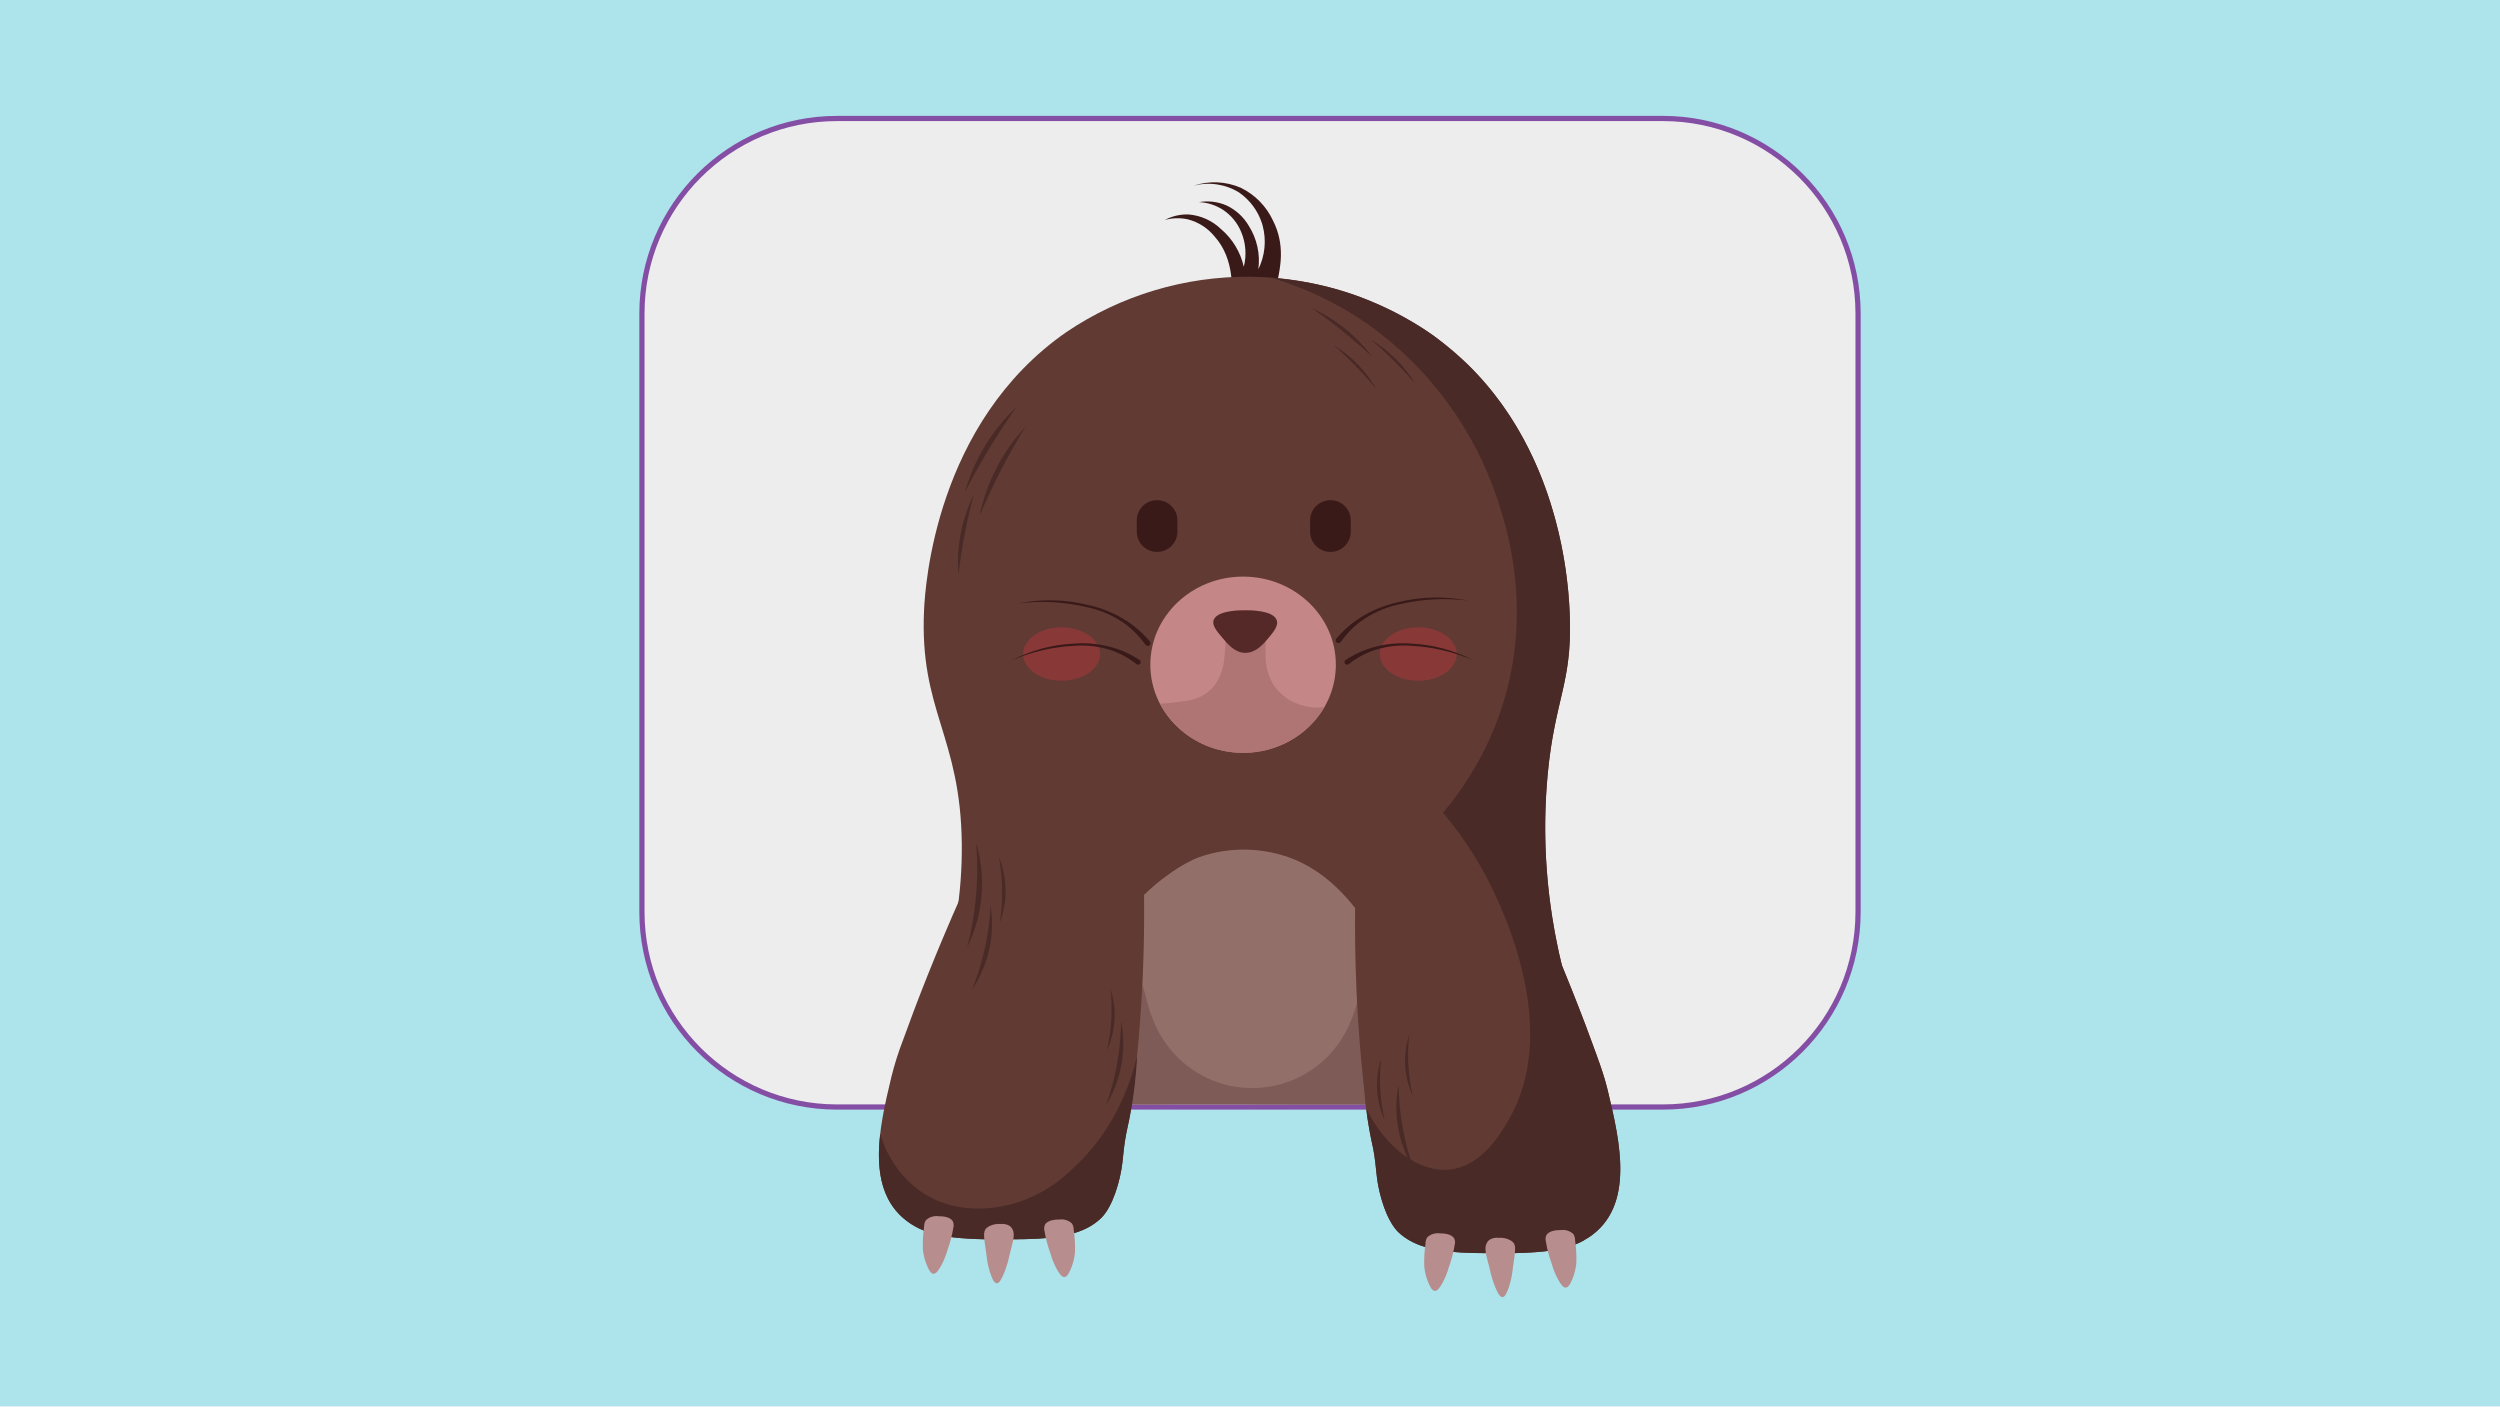
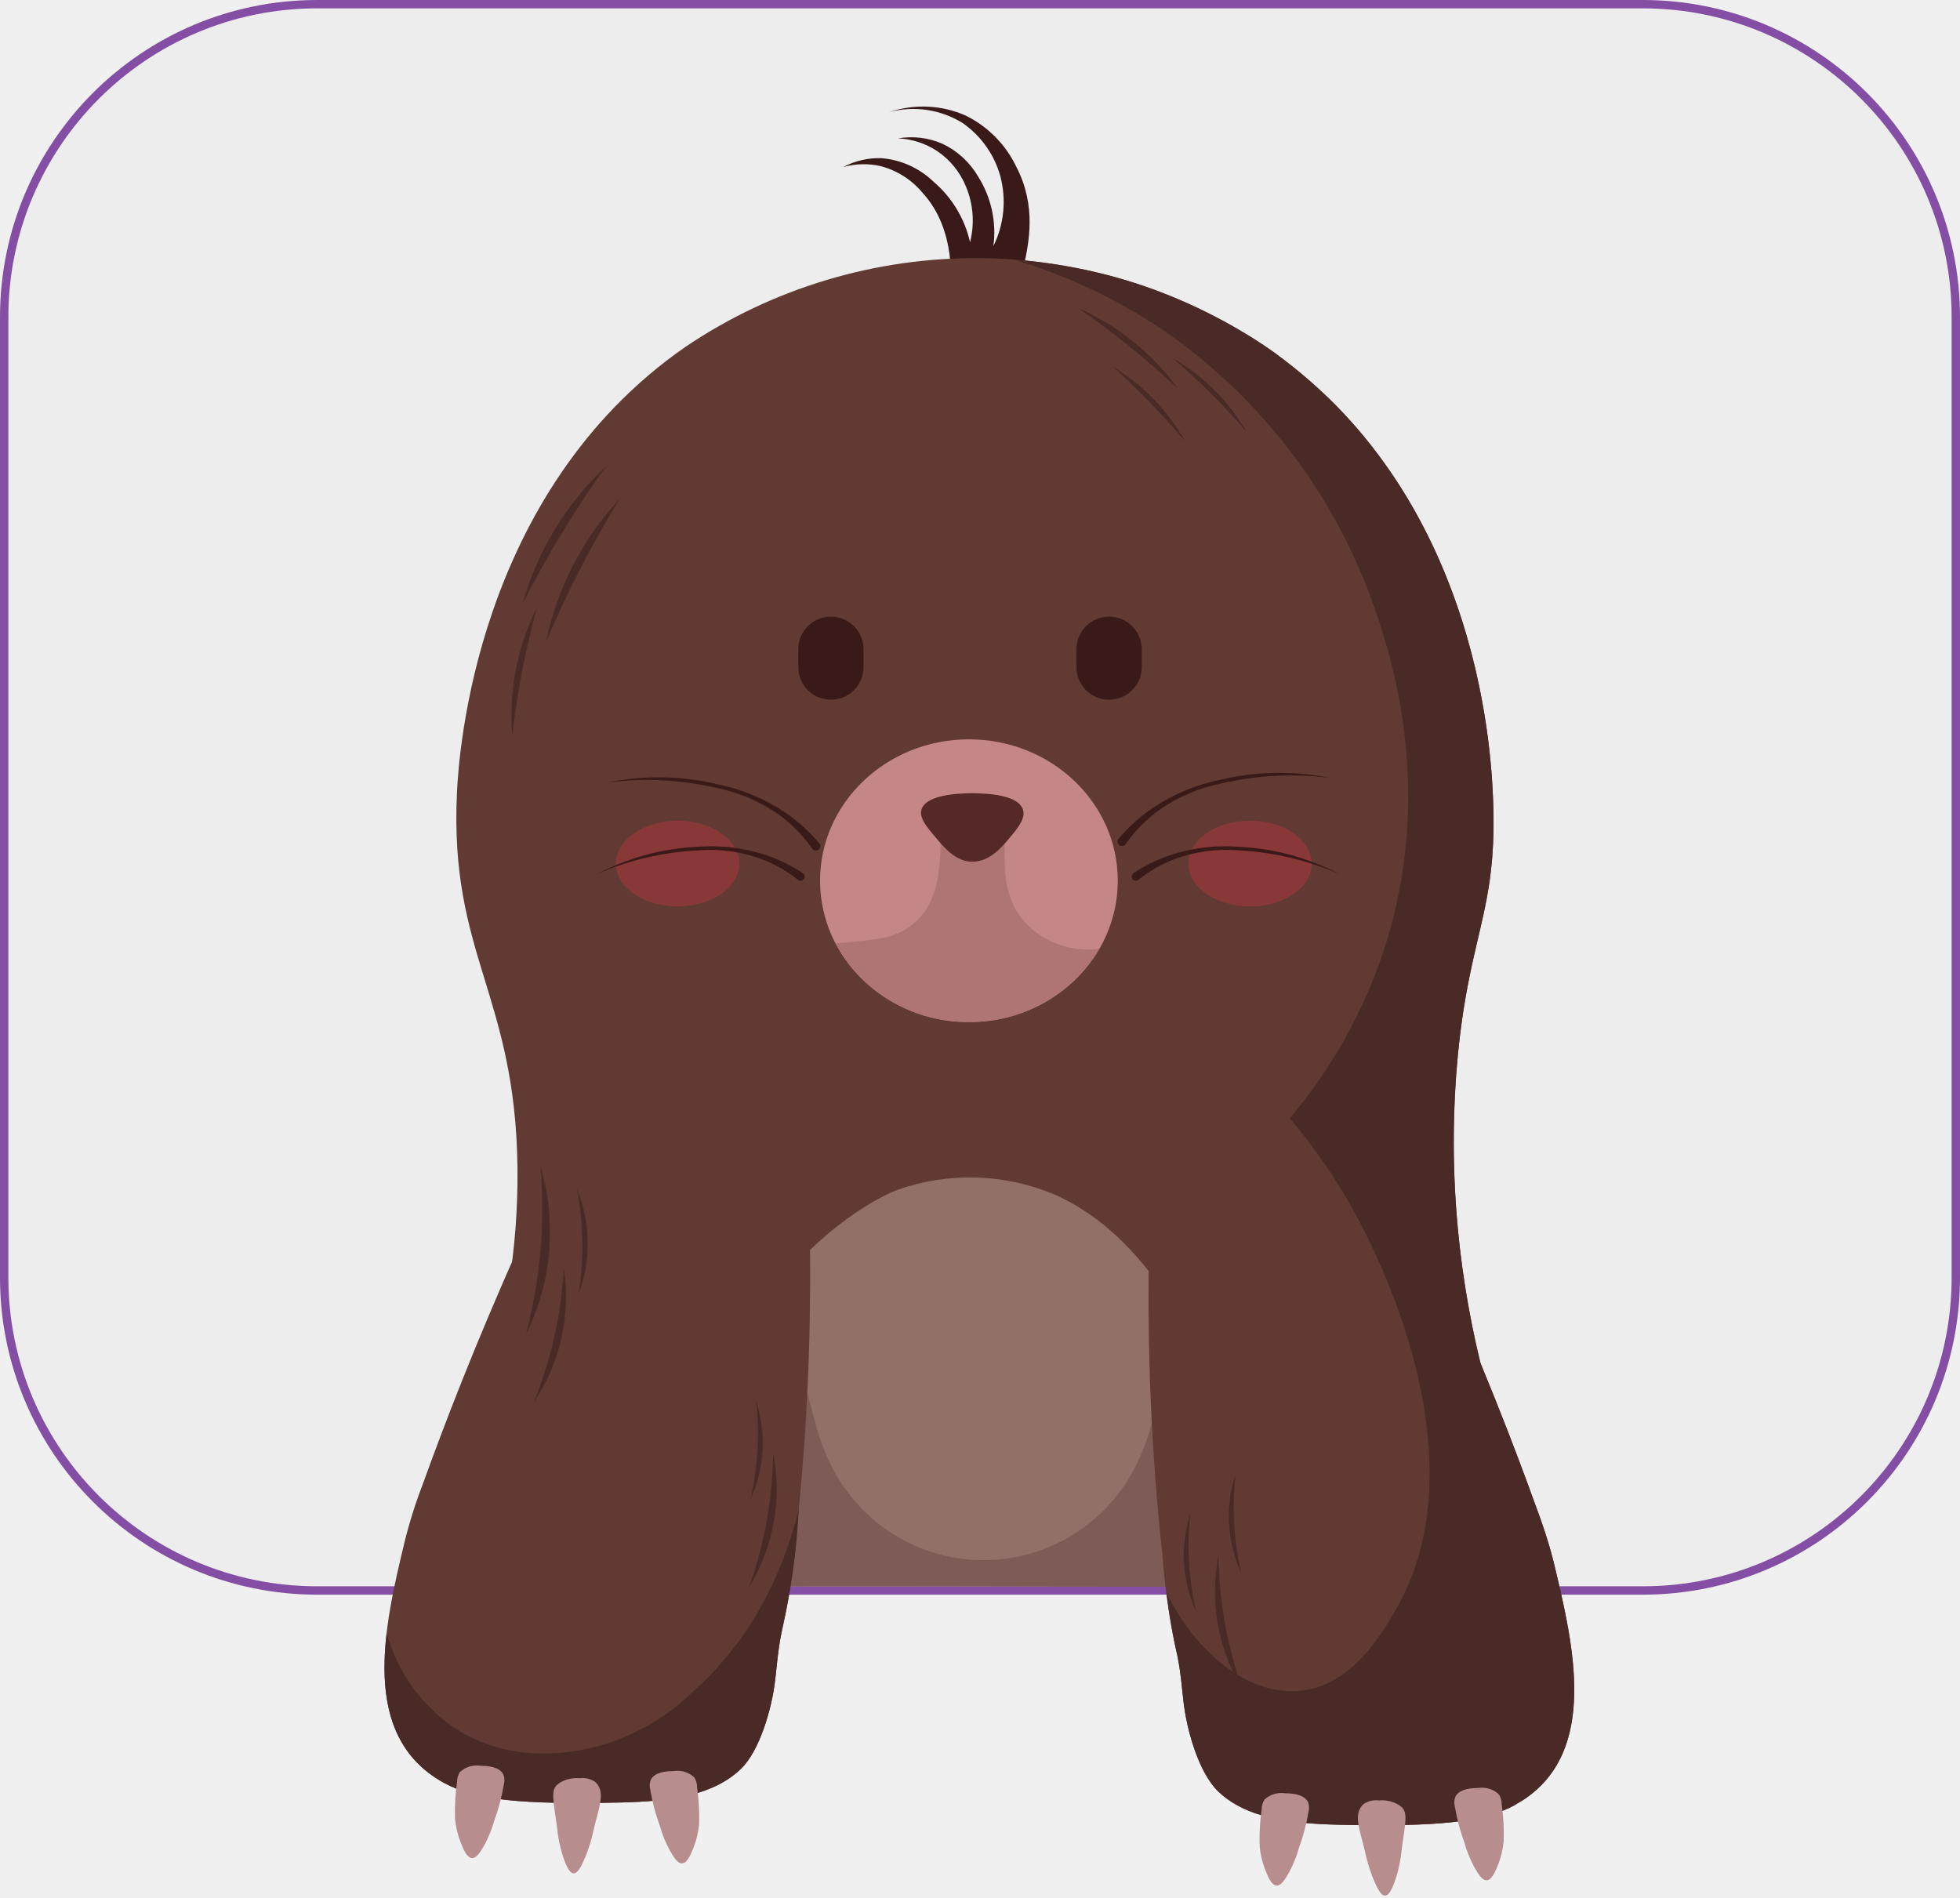
- <svg xmlns="http://www.w3.org/2000/svg" viewBox="0 0 1920 1080" fill="none">
-   <rect width="1920" height="1080" fill="white" />
-   <rect width="1920" height="1080" fill="#ADE3EA" />
-   <path d="M1277.16 91H642.84C560.085 91 493 158.085 493 240.84V700.348C493 783.102 560.085 850.187 642.84 850.187H1277.16C1359.91 850.187 1427 783.102 1427 700.348V240.84C1427 158.085 1359.91 91 1277.16 91Z" fill="#EDEDED" stroke="#844EA5" stroke-width="4" />
-   <path d="M981.092 215.88C983.402 204.874 986.998 187.744 977.641 169.365C972.563 158.429 963.878 149.564 953.035 144.251C941.531 139.214 928.559 138.632 916.649 142.619C922.532 141.072 928.671 140.738 934.688 141.638C940.706 142.538 946.477 144.652 951.648 147.852C959.946 153.617 966.115 161.944 969.204 171.551C969.439 172.3 969.604 172.886 969.71 173.267C972.711 184.469 971.537 196.376 966.409 206.781C967.952 195.164 965.361 183.374 959.088 173.466C955.118 166.664 949.185 161.213 942.065 157.824C935.387 154.901 927.996 153.996 920.807 155.223C927.417 155.528 933.825 157.593 939.366 161.201C945.58 165.356 950.411 171.264 953.241 178.173C956.806 186.63 957.503 196.017 955.226 204.906C952.682 193.567 946.505 183.365 937.631 175.842C930.887 169.373 922.106 165.434 912.781 164.695C906.433 164.5 900.145 165.966 894.541 168.947C900.354 167.316 906.484 167.156 912.375 168.484C920.353 170.562 927.464 175.111 932.686 181.478C948.914 199.338 946.097 225.182 945.484 230.042C947.381 230.869 965.004 238.285 974.866 229.794C976.775 228.15 979.117 225.289 981.092 215.88Z" fill="#3A1919" />
-   <path d="M688.936 832.663C712.111 790.805 739.441 726.706 738.653 648.309C737.815 564.924 706.017 546.164 709.684 468.366C710.535 450.32 718.441 324.724 819.089 254.962C860.761 226.862 910.011 212.067 960.305 212.541C1010.6 213.014 1059.56 228.733 1100.69 257.612C1201.61 330.081 1205.12 455.843 1205.67 475.53C1207.06 525.48 1194.14 536.886 1188.63 594.588C1180.04 684.488 1201.5 760.399 1222.1 812.11C1136.6 831.192 1049.58 842.659 962.046 846.364C870.78 850.227 779.352 845.639 688.936 832.663Z" fill="#603A33" />
-   <path d="M816.192 846.749C817.184 829.715 822.481 759.933 860.338 708.264C883.916 676.09 912.557 661.305 920.676 658.373C944.889 649.88 971.396 650.615 995.096 660.453C1020.31 671.407 1035.59 690.595 1044.1 701.633C1081.76 750.487 1086.82 815.094 1087.8 836.309C1045.21 841.235 999.233 844.987 950.227 846.818C902.703 848.591 857.898 848.348 816.192 846.749Z" fill="#936F6A" />
-   <path d="M1021.78 384.116H1021.78C1013.16 384.116 1006.17 391.087 1006.17 399.686V408.3C1006.17 416.899 1013.16 423.87 1021.78 423.87H1021.78C1030.4 423.87 1037.38 416.899 1037.38 408.3V399.686C1037.38 391.087 1030.4 384.116 1021.78 384.116Z" fill="#3A1919" />
-   <path d="M888.644 384.116C880.026 384.116 873.04 391.087 873.04 399.686V408.3C873.04 416.899 880.026 423.87 888.644 423.87C897.263 423.87 904.249 416.899 904.249 408.3V399.686C904.249 391.087 897.263 384.116 888.644 384.116Z" fill="#3A1919" />
-   <path d="M815.286 522.824C831.595 522.824 844.817 513.633 844.817 502.296C844.817 490.959 831.595 481.769 815.286 481.769C798.976 481.769 785.755 490.959 785.755 502.296C785.755 513.633 798.976 522.824 815.286 522.824Z" fill="#893838" />
-   <path d="M1089.21 522.824C1105.52 522.824 1118.74 513.633 1118.74 502.296C1118.74 490.959 1105.52 481.769 1089.21 481.769C1072.9 481.769 1059.68 490.959 1059.68 502.296C1059.68 513.633 1072.9 522.824 1089.21 522.824Z" fill="#893838" />
-   <path d="M1074.31 462.344C1062.1 464.903 1050.56 469.977 1040.43 477.241C1035.27 481.04 1030.57 485.421 1026.43 490.297C1026.37 490.357 1026.31 490.421 1026.26 490.489L1026.15 490.608L1026.18 490.628C1025.91 491.011 1025.78 491.473 1025.81 491.94C1025.84 492.356 1025.99 492.754 1026.25 493.084C1026.51 493.414 1026.85 493.662 1027.25 493.797C1027.65 493.93 1028.07 493.945 1028.48 493.839C1028.88 493.732 1029.25 493.509 1029.52 493.197L1029.53 493.203L1029.55 493.178C1029.57 493.153 1029.59 493.123 1029.61 493.096C1033.52 487.518 1038.23 482.536 1043.58 478.306C1052.66 471.382 1063.17 466.571 1074.35 464.227C1091.66 460.061 1109.58 459.055 1127.25 461.257C1109.73 457.753 1091.66 458.124 1074.31 462.344Z" fill="#3A1919" />
-   <path d="M1083.97 494.277C1072.33 493.361 1060.63 494.878 1049.62 498.733C1043.98 500.786 1038.61 503.482 1033.6 506.769C1033.52 506.807 1033.46 506.849 1033.39 506.896L1033.27 506.975L1033.28 507C1032.94 507.275 1032.7 507.655 1032.61 508.08C1032.52 508.462 1032.56 508.86 1032.7 509.224C1032.84 509.588 1033.09 509.902 1033.41 510.127C1033.73 510.352 1034.11 510.477 1034.5 510.488C1034.89 510.499 1035.28 510.394 1035.61 510.188L1035.61 510.194L1035.64 510.177L1035.71 510.119C1040.7 506.141 1046.24 502.907 1052.16 500.518C1062.14 496.691 1072.85 495.14 1083.51 495.978C1100.15 496.793 1116.5 500.607 1131.78 507.235C1116.99 499.48 1100.66 495.057 1083.97 494.277Z" fill="#3A1919" />
-   <path d="M835.076 464.493C847.287 467.051 858.827 472.125 868.959 479.389C874.115 483.188 878.813 487.569 882.96 492.445C883.02 492.506 883.077 492.57 883.13 492.637L883.235 492.756L883.209 492.776C883.475 493.16 883.605 493.622 883.578 494.088C883.547 494.504 883.394 494.903 883.138 495.233C882.882 495.563 882.534 495.811 882.138 495.945C881.742 496.079 881.315 496.094 880.91 495.988C880.506 495.881 880.142 495.658 879.863 495.346L879.856 495.351L879.839 495.327C879.816 495.301 879.801 495.272 879.78 495.245C875.865 489.666 871.158 484.684 865.809 480.455C856.732 473.53 846.219 468.72 835.038 466.375C817.729 462.209 799.808 461.203 782.141 463.406C799.653 459.902 817.723 460.273 835.076 464.493Z" fill="#3A1919" />
-   <path d="M824.672 494.277C836.31 493.361 848.011 494.878 859.028 498.733C864.661 500.786 870.036 503.482 875.048 506.769C875.118 506.807 875.186 506.849 875.251 506.896L875.377 506.975L875.358 507C875.699 507.275 875.938 507.655 876.037 508.08C876.119 508.462 876.087 508.86 875.945 509.224C875.802 509.588 875.555 509.902 875.235 510.127C874.915 510.352 874.536 510.477 874.144 510.488C873.752 510.499 873.367 510.394 873.034 510.188L873.03 510.194L873.007 510.177L872.933 510.119C867.943 506.141 862.402 502.907 856.481 500.518C846.502 496.691 835.792 495.14 825.135 495.978C808.495 496.793 792.141 500.607 776.863 507.235C791.658 499.48 807.978 495.057 824.672 494.277Z" fill="#3A1919" />
-   <path d="M1005.89 235.775C1025.74 244.354 1042.87 258.186 1055.42 275.776C1047.81 268.634 1039.38 261.24 1030.08 253.791C1021.77 247.134 1013.66 241.149 1005.89 235.775Z" fill="#965050" />
-   <path d="M1022.69 263.876C1037.84 272.742 1050.28 285.571 1058.65 300.978C1053.23 294.475 1047.16 287.688 1040.41 280.772C1034.37 274.591 1028.43 268.97 1022.69 263.876Z" fill="#965050" />
-   <path d="M1051.45 259.834C1066.75 268.441 1079.39 281.059 1088.03 296.32C1082.5 289.911 1076.32 283.228 1069.45 276.427C1063.3 270.35 1057.27 264.83 1051.45 259.834Z" fill="#965050" />
-   <path d="M1057.89 848.417C1054.75 830.567 1052.67 812.549 1051.65 794.451C1050.07 766.299 1051.44 744.629 1048.61 744.29C1044.76 743.825 1046.9 781.412 1022.33 808.511C1014.25 817.571 1004.24 824.704 993.027 829.387C981.815 834.071 969.693 836.177 957.556 835.558C945.418 834.938 933.575 831.605 922.902 825.805C912.228 820.005 902.996 811.887 895.888 802.05C878.57 778.671 880.089 752.09 873.894 752.27C869.417 752.397 867.397 766.315 862.184 782.767C855.683 803.135 845.977 822.344 833.429 839.675C835.122 840.881 836.901 842.246 838.727 843.786C840.575 845.342 842.241 846.882 843.732 848.364C854.708 848.343 872.404 848.311 894.387 848.295C911.623 848.279 928.277 848.268 949.69 848.29C967.168 848.305 976.442 848.348 1004.22 848.385C1026.5 848.417 1044.96 848.422 1057.89 848.417Z" fill="#7F5B58" />
-   <path d="M739.358 685.387C718.257 732.627 703.405 771.352 693.465 798.948C689.91 808.14 686.941 817.549 684.576 827.117C675.108 866.683 662.427 919.675 703.392 942.223C718.459 950.515 740.235 952.669 787.411 951.664C812.857 951.124 832.624 948.039 845.615 935.529C854.561 926.914 860.378 906.773 861.952 893.227C863.019 884.04 863.227 879.664 864.795 871.414C868.307 856.158 870.667 840.658 871.854 825.053C873.494 809.453 876.069 784.576 877.566 751.116C878.84 722.662 879.348 687.689 877.566 647.524C870.08 659.563 861.094 673.74 850.716 689.583C826.677 726.277 818.435 736.389 804.227 746.094C801.222 748.147 770.604 769.314 754.154 763.367C738.488 757.704 729.215 725.133 739.358 685.387Z" fill="#603A33" />
-   <path d="M1180.03 696.02C1201.13 743.259 1215.98 781.985 1225.92 809.581C1229.48 818.773 1232.44 828.182 1234.81 837.749C1244.28 877.316 1256.96 930.313 1216 952.856C1200.93 961.148 1179.15 963.302 1131.97 962.302C1106.53 961.762 1086.76 958.672 1073.77 946.162C1064.83 937.547 1059.01 917.406 1057.44 903.859C1056.37 894.673 1056.16 890.297 1054.59 882.047C1051.08 866.791 1048.72 851.291 1047.53 835.686C1045.89 820.085 1043.32 795.209 1041.82 761.749C1040.55 733.295 1040.04 698.322 1041.82 658.157C1049.31 670.196 1058.29 684.373 1068.67 700.216C1092.71 736.909 1100.95 747.027 1115.16 756.727C1118.16 758.78 1148.78 779.947 1165.23 773.999C1180.9 768.337 1190.17 735.766 1180.03 696.02Z" fill="#603A33" />
-   <path d="M954.699 578.148C994.044 578.148 1025.94 547.856 1025.94 510.49C1025.94 473.123 994.044 442.831 954.699 442.831C915.354 442.831 883.458 473.123 883.458 510.49C883.458 547.856 915.354 578.148 954.699 578.148Z" fill="#C48686" />
-   <path d="M954.696 578.148C967.27 578.265 979.655 575.086 990.612 568.929C1001.57 562.773 1010.71 553.853 1017.13 543.064C1008.27 544.202 999.275 542.505 991.441 538.218C985.542 534.962 980.611 530.206 977.149 524.433C973.592 517.755 971.79 510.287 971.909 502.725C971.466 495.435 972.108 488.12 973.815 481.018C962.751 481.969 951.688 482.919 940.625 483.869C941.427 490.932 941.321 498.067 940.308 505.102C939.858 511.954 937.731 518.591 934.115 524.433C931.86 527.777 929.007 530.678 925.698 532.989C920.66 536.133 914.945 538.034 909.024 538.535C903.017 539.479 896.965 540.118 890.892 540.449C897.064 551.946 906.273 561.538 917.521 568.184C928.768 574.83 941.625 578.276 954.696 578.148Z" fill="#AF7474" />
-   <path d="M980.361 475.918C982.253 480.3 978.184 485.181 974.393 489.728C970.409 494.507 964.585 501.494 956.262 501.4C948.46 501.313 943.194 495.057 938.469 489.443C934.232 484.409 930.515 479.992 932.184 475.918C935.183 468.599 953.001 468.65 956.431 468.659C960.559 468.671 977.253 468.719 980.361 475.918Z" fill="#562929" />
-   <path d="M780.933 312.303C761.908 330.135 748.131 352.817 741.091 377.896C746.799 366.689 753.342 354.86 760.846 342.615C767.552 331.672 774.306 321.573 780.933 312.303Z" fill="#492A26" />
-   <path d="M787.459 327.882C769.738 347.005 757.594 370.597 752.339 396.109C757.243 384.529 762.936 372.27 769.558 359.529C775.477 348.142 781.502 337.594 787.459 327.882Z" fill="#492A26" />
-   <path d="M747.921 379.84C738.467 398.811 734.391 420 736.133 441.116C737.308 430.957 738.945 420.088 741.196 408.629C743.208 398.39 745.495 388.78 747.921 379.84Z" fill="#492A26" />
-   <path d="M1005.89 235.775C1025.74 244.354 1042.87 258.186 1055.42 275.776C1047.81 268.634 1039.38 261.24 1030.08 253.791C1021.77 247.134 1013.66 241.149 1005.89 235.775Z" fill="#492A26" />
-   <path d="M1022.69 263.876C1037.84 272.742 1050.28 285.571 1058.65 300.978C1053.23 294.475 1047.16 287.688 1040.41 280.772C1034.37 274.591 1028.43 268.97 1022.69 263.876Z" fill="#492A26" />
-   <path d="M1051.45 259.834C1066.75 268.441 1079.39 281.059 1088.03 296.32C1082.5 289.911 1076.32 283.228 1069.45 276.427C1063.3 270.35 1057.27 264.831 1051.45 259.834Z" fill="#492A26" />
-   <path d="M749.716 647.524C750.634 658.796 750.754 670.115 750.075 681.402C749.153 696.95 746.712 712.364 742.789 727.435C749.785 713.391 753.651 697.997 754.121 682.323C754.57 670.559 753.082 658.806 749.716 647.524Z" fill="#492A26" />
-   <path d="M760.788 695.828C760.313 705.078 759.184 714.291 757.41 723.383C754.976 735.908 751.325 748.164 746.505 759.98C753.709 749.328 758.516 737.247 760.596 724.568C762.235 715.064 762.299 705.354 760.788 695.828Z" fill="#492A26" />
-   <path d="M767.167 658.157C768.452 665.111 769.245 672.143 769.539 679.213C769.951 688.939 769.41 698.682 767.925 708.302C773.973 692.083 773.702 674.191 767.167 658.157Z" fill="#492A26" />
-   <path d="M860.989 784.18C860.895 793.446 860.146 802.69 858.747 811.85C856.832 824.466 853.688 836.865 849.359 848.866C861.215 829.52 865.365 806.437 860.989 784.18Z" fill="#492A26" />
-   <path d="M852.886 759.726C854.603 775.326 853.685 791.106 850.174 806.405C856.902 791.73 857.87 775.077 852.886 759.726Z" fill="#492A26" />
-   <path d="M1074.13 833.154C1074.36 855.21 1078.29 877.076 1085.76 897.841C1073.91 878.489 1069.76 855.406 1074.13 833.154Z" fill="#492A26" />
-   <path d="M1060.66 813.454C1058.94 829.059 1059.86 844.834 1063.37 860.133C1056.64 845.458 1055.68 828.805 1060.66 813.454Z" fill="#492A26" />
-   <path d="M1082.24 794.89C1080.52 810.49 1081.44 826.265 1084.95 841.563C1078.22 826.894 1077.25 810.236 1082.24 794.89Z" fill="#492A26" />
-   <path d="M1220.01 950.42C1256.09 926.681 1243.96 875.96 1234.82 837.748C1234.69 837.235 1234.57 836.732 1234.45 836.229C1234.3 835.626 1234.12 834.922 1233.91 834.086L1233.8 833.705C1233.69 833.255 1233.56 832.774 1233.42 832.271C1232.02 827.112 1230.07 821.084 1225.93 809.58C1225.12 807.527 1224.04 804.584 1222.63 800.52C1216.54 783.973 1208.91 764.113 1199.53 741.395C1187.77 693.399 1184.08 643.789 1188.63 594.587C1192.65 552.585 1200.56 535.073 1204.04 509.411C1204.48 505.647 1204.76 503.259 1204.83 502.65V502.614C1204.87 502.142 1204.93 501.689 1204.98 501.209C1205.06 500.311 1205.11 499.671 1205.11 499.658C1205.23 498.241 1205.31 496.741 1205.39 495.257C1205.45 494.266 1205.53 493.315 1205.57 492.291C1205.64 490.556 1205.67 488.711 1205.71 486.874C1205.72 486.003 1205.76 485.184 1205.76 484.286C1205.78 481.496 1205.75 478.589 1205.67 475.529C1205.65 475.008 1205.64 474.374 1205.62 473.708L1205.59 473.044L1205.57 472.512C1205.56 472.078 1205.55 471.639 1205.53 471.16C1205.52 470.925 1205.51 470.697 1205.5 470.449C1205.46 469.592 1205.42 468.659 1205.37 467.672C1205.16 463.397 1204.86 459.186 1204.48 455.041L1204.47 454.905L1204.46 454.766C1204.44 454.453 1204.4 454.159 1204.38 453.846C1200.76 415.276 1186.53 338.502 1127.91 280.615C1119.69 272.801 1111.04 265.451 1102 258.599L1101.86 258.494C1101.46 258.205 1101.1 257.9 1100.7 257.612C1097.58 255.373 1094.45 253.315 1091.32 251.291C1074.59 240.767 1056.71 232.191 1038.03 225.729C1037.86 225.671 1037.68 225.61 1037.51 225.553C1035.26 224.791 1032.96 224.061 1030.64 223.354C1029.37 222.973 1028.12 222.623 1026.87 222.268C1024.99 221.734 1023.13 221.19 1021.21 220.7L1021.2 220.699C1018.99 220.127 1016.82 219.609 1014.67 219.114C1013.32 218.805 1011.96 218.49 1010.63 218.209C1009.59 217.986 1008.58 217.795 1007.55 217.589C998.485 215.788 989.966 214.57 982.279 213.788L981.797 213.742C979.962 213.559 978.174 213.397 976.434 213.258L976.232 213.245L976.113 213.237C1002.78 221.148 1028 233.281 1050.82 249.173C1097.37 282.358 1132.14 329.463 1150.08 383.672C1157.36 405.485 1177.56 469.079 1153.41 543.347C1143.71 572.938 1128.37 600.383 1108.25 624.177C1124.23 643.095 1137.61 664.067 1148.01 686.525C1156.92 705.814 1197.42 793.456 1158.67 860C1152.32 870.917 1137.98 895.55 1113.54 898.196C1090.09 900.731 1064.67 882.199 1049.33 851.496C1050.5 861.773 1052.25 871.975 1054.6 882.045C1056.17 890.295 1056.37 894.672 1057.44 903.858C1058.62 913.357 1061.05 922.654 1064.68 931.513C1066.41 935.63 1068.59 939.535 1071.2 943.155C1071.99 944.218 1072.85 945.224 1073.78 946.161C1085.13 957.093 1101.66 960.829 1122.64 961.956L1122.88 961.967C1125.83 962.126 1128.86 962.237 1131.98 962.3C1179.16 963.3 1200.94 961.147 1216 952.855C1217.25 951.907 1218.6 951.092 1220.01 950.42Z" fill="#492A26" />
-   <path d="M823.05 898.191C810.32 910.759 794.591 919.882 777.348 924.697C769.186 926.787 736.325 935.185 707.082 915.008C691.918 904.16 680.958 888.433 676.047 870.472L676.034 870.499C672.699 899.26 676.385 927.359 703.394 942.223C718.46 950.516 740.237 952.669 787.413 951.664C812.858 951.124 832.625 948.039 845.615 935.529C854.562 926.914 860.379 906.774 861.953 893.227C863.021 884.04 863.228 879.664 864.796 871.414C865.849 865.879 866.788 861.852 867.081 860.608C870.387 844.336 872.454 827.842 873.264 811.263C868.226 832.118 855.761 869.007 823.05 898.191Z" fill="#492A26" />
-   <path d="M716.878 978.245C714.41 978.112 712.775 974.043 711.378 970.561C710.003 966.994 709.124 963.258 708.765 959.448C708.568 953.58 708.89 947.701 709.728 941.885C709.695 940.186 710.174 938.514 711.102 937.085C712.399 935.884 713.95 934.99 715.64 934.466C717.33 933.947 719.116 933.81 720.866 934.069C723.086 934.095 729.834 934.18 731.867 938.181C732.488 939.71 732.585 941.398 732.141 942.986C731.173 948.833 729.653 954.575 727.604 960.136C726.47 964.179 724.902 968.09 722.928 971.799C720.964 975.218 719.107 978.366 716.878 978.245Z" fill="#B78D8D" />
-   <path d="M765.511 985.568C763.203 985.494 761.593 980.832 760.269 976.995C758.852 972.407 757.925 967.682 757.503 962.903C755.689 950.34 754.749 945.964 757.503 943.292C758.372 942.514 759.354 941.879 760.415 941.403C762.925 940.276 765.68 939.799 768.423 940.022C770.971 939.699 773.551 940.291 775.703 941.694C776.537 942.387 777.208 943.255 777.669 944.234C779.714 948.372 777.941 953.473 775.385 963.443C774.457 968.01 773.151 972.497 771.48 976.847C769.671 981.165 767.797 985.637 765.511 985.568Z" fill="#B78D8D" />
-   <path d="M817.458 980.778C819.926 980.646 821.561 976.571 822.958 973.095C824.332 969.528 825.211 965.787 825.57 961.982C825.767 956.108 825.445 950.234 824.608 944.419C824.64 942.715 824.161 941.043 823.233 939.614C821.936 938.418 820.386 937.523 818.695 937C817.006 936.476 815.22 936.338 813.47 936.597C811.25 936.624 804.502 936.714 802.469 940.714C801.847 942.238 801.751 943.926 802.194 945.514C803.162 951.361 804.682 957.103 806.732 962.665C807.866 966.713 809.433 970.623 811.407 974.328C813.372 977.752 815.228 980.9 817.458 980.778Z" fill="#B78D8D" />
-   <path d="M1101.94 991.41C1099.47 991.278 1097.84 987.204 1096.44 983.727C1095.06 980.16 1094.19 976.419 1093.83 972.614C1093.63 966.746 1093.95 960.866 1094.79 955.051C1094.76 953.352 1095.24 951.675 1096.16 950.251C1097.46 949.05 1099.01 948.156 1100.7 947.632C1102.39 947.108 1104.18 946.97 1105.93 947.229C1108.15 947.261 1114.9 947.346 1116.93 951.346C1117.55 952.876 1117.65 954.564 1117.2 956.151C1116.23 961.994 1114.72 967.74 1112.67 973.302C1111.53 977.345 1109.96 981.256 1107.99 984.965C1106.03 988.384 1104.17 991.532 1101.94 991.41Z" fill="#B78D8D" />
-   <path d="M1153.88 996.2C1156.19 996.125 1157.8 991.463 1159.12 987.627C1160.54 983.039 1161.46 978.319 1161.89 973.535C1163.7 960.972 1164.64 956.601 1161.89 953.924C1161.02 953.151 1160.03 952.511 1158.98 952.034C1156.46 950.907 1153.71 950.431 1150.97 950.653C1148.42 950.331 1145.84 950.923 1143.69 952.326C1142.85 953.019 1142.18 953.887 1141.72 954.866C1139.68 959.009 1141.45 964.11 1144.01 974.075C1144.93 978.641 1146.24 983.129 1147.91 987.484C1149.72 991.802 1151.59 996.268 1153.88 996.2Z" fill="#B78D8D" />
-   <path d="M1202.52 988.882C1204.99 988.744 1206.62 984.675 1208.02 981.198C1209.39 977.626 1210.27 973.89 1210.63 970.08C1210.83 964.212 1210.51 958.332 1209.67 952.522C1209.7 950.818 1209.22 949.146 1208.3 947.717C1206.99 946.516 1205.44 945.622 1203.76 945.098C1202.07 944.579 1200.28 944.442 1198.53 944.701C1196.31 944.727 1189.56 944.817 1187.53 948.818C1186.91 950.342 1186.81 952.03 1187.26 953.617C1188.22 959.465 1189.74 965.206 1191.79 970.768C1192.93 974.811 1194.49 978.722 1196.47 982.431C1198.43 985.85 1200.29 988.998 1202.52 988.882Z" fill="#B78D8D" />
+ <svg xmlns="http://www.w3.org/2000/svg" viewBox="0 0 938 908" fill="none">
+   <path d="M786.16 2H151.84C69.085 2 2 69.085 2 151.84V611.348C2 694.102 69.085 761.187 151.84 761.187H786.16C868.914 761.187 936 694.102 936 611.348V151.84C936 69.085 868.914 2 786.16 2Z" fill="#EDEDED" stroke="#844EA5" stroke-width="4" />
+   <path d="M490.092 126.88C492.402 115.874 495.998 98.744 486.641 80.365C481.563 69.429 472.878 60.564 462.035 55.252C450.531 50.214 437.559 49.632 425.649 53.619C431.532 52.072 437.671 51.738 443.688 52.638C449.706 53.538 455.477 55.652 460.648 58.852C468.946 64.617 475.115 72.944 478.204 82.551C478.439 83.3 478.604 83.886 478.71 84.267C481.711 95.469 480.537 107.376 475.409 117.781C476.952 106.164 474.361 94.374 468.088 84.466C464.118 77.664 458.185 72.213 451.065 68.824C444.387 65.901 436.996 64.996 429.807 66.223C436.417 66.528 442.825 68.593 448.366 72.201C454.58 76.356 459.411 82.264 462.241 89.173C465.806 97.63 466.503 107.017 464.226 115.906C461.682 104.567 455.505 94.365 446.631 86.842C439.887 80.373 431.106 76.434 421.781 75.695C415.433 75.5 409.145 76.966 403.541 79.947C409.354 78.316 415.484 78.156 421.375 79.484C429.353 81.562 436.464 86.111 441.686 92.478C457.914 110.338 455.097 136.182 454.484 141.042C456.381 141.869 474.004 149.285 483.866 140.794C485.775 139.15 488.117 136.289 490.092 126.88Z" fill="#3A1919" />
+   <path d="M197.936 743.663C221.111 701.805 248.441 637.706 247.653 559.309C246.815 475.924 215.017 457.164 218.684 379.366C219.535 361.32 227.441 235.724 328.089 165.962C369.761 137.862 419.011 123.067 469.305 123.541C519.599 124.014 568.561 139.733 609.695 168.612C710.609 241.081 714.117 366.843 714.667 386.53C716.059 436.48 703.142 447.886 697.628 505.588C689.039 595.488 710.497 671.399 731.104 723.11C645.604 742.192 558.578 753.659 471.046 757.364C379.78 761.227 288.352 756.639 197.936 743.663Z" fill="#603A33" />
+   <path d="M325.192 757.749C326.184 740.715 331.481 670.933 369.338 619.264C392.916 587.09 421.557 572.305 429.676 569.373C453.889 560.88 480.396 561.615 504.096 571.453C529.308 582.407 544.595 601.595 553.102 612.633C590.761 661.487 595.819 726.094 596.797 747.309C554.209 752.235 508.233 755.987 459.227 757.818C411.703 759.591 366.898 759.348 325.192 757.749Z" fill="#936F6A" />
+   <path d="M530.778 295.116H530.778C522.16 295.116 515.174 302.087 515.174 310.686V319.3C515.174 327.899 522.16 334.87 530.778 334.87H530.778C539.396 334.87 546.383 327.899 546.383 319.3V310.686C546.383 302.087 539.396 295.116 530.778 295.116Z" fill="#3A1919" />
+   <path d="M397.644 295.116C389.026 295.116 382.04 302.087 382.04 310.686V319.3C382.04 327.899 389.026 334.87 397.644 334.87C406.263 334.87 413.249 327.899 413.249 319.3V310.686C413.249 302.087 406.263 295.116 397.644 295.116Z" fill="#3A1919" />
+   <path d="M324.286 433.824C340.595 433.824 353.817 424.633 353.817 413.296C353.817 401.959 340.595 392.769 324.286 392.769C307.976 392.769 294.755 401.959 294.755 413.296C294.755 424.633 307.976 433.824 324.286 433.824Z" fill="#893838" />
+   <path d="M598.211 433.824C614.521 433.824 627.744 424.633 627.744 413.296C627.744 401.959 614.521 392.769 598.211 392.769C581.902 392.769 568.681 401.959 568.681 413.296C568.681 424.633 581.902 433.824 598.211 433.824Z" fill="#893838" />
+   <path d="M583.312 373.344C571.101 375.903 559.56 380.977 549.428 388.241C544.273 392.04 539.575 396.421 535.428 401.297C535.367 401.357 535.31 401.421 535.257 401.489L535.153 401.608L535.179 401.628C534.912 402.011 534.782 402.473 534.81 402.94C534.84 403.356 534.993 403.754 535.25 404.084C535.506 404.414 535.853 404.662 536.25 404.797C536.645 404.93 537.073 404.945 537.477 404.839C537.882 404.732 538.246 404.509 538.525 404.197L538.531 404.203L538.549 404.178C538.571 404.153 538.586 404.123 538.608 404.096C542.523 398.518 547.229 393.536 552.579 389.306C561.655 382.382 572.169 377.571 583.35 375.227C600.658 371.061 618.579 370.055 636.246 372.257C618.734 368.753 600.664 369.124 583.312 373.344Z" fill="#3A1919" />
+   <path d="M592.971 405.277C581.333 404.361 569.632 405.878 558.615 409.733C552.982 411.786 547.607 414.482 542.595 417.769C542.524 417.807 542.457 417.849 542.392 417.896L542.266 417.975L542.284 418C541.943 418.275 541.705 418.655 541.606 419.08C541.523 419.462 541.556 419.86 541.698 420.224C541.84 420.588 542.087 420.902 542.407 421.127C542.728 421.352 543.107 421.477 543.499 421.488C543.89 421.499 544.276 421.394 544.608 421.188L544.613 421.194L544.635 421.177L544.71 421.119C549.7 417.141 555.242 413.907 561.162 411.518C571.141 407.691 581.851 406.14 592.508 406.978C609.147 407.793 625.504 411.607 640.781 418.235C625.985 410.48 609.665 406.057 592.971 405.277Z" fill="#3A1919" />
+   <path d="M344.076 375.493C356.287 378.051 367.827 383.125 377.959 390.389C383.115 394.188 387.813 398.569 391.96 403.445C392.02 403.506 392.077 403.57 392.13 403.637L392.235 403.756L392.209 403.776C392.475 404.16 392.605 404.622 392.578 405.088C392.547 405.504 392.394 405.903 392.138 406.233C391.882 406.563 391.534 406.811 391.138 406.945C390.742 407.079 390.315 407.094 389.91 406.988C389.506 406.881 389.142 406.658 388.863 406.346L388.856 406.351L388.839 406.327C388.816 406.301 388.801 406.272 388.78 406.245C384.865 400.666 380.158 395.684 374.809 391.455C365.732 384.53 355.219 379.72 344.038 377.375C326.729 373.209 308.808 372.203 291.141 374.406C308.653 370.902 326.723 371.273 344.076 375.493Z" fill="#3A1919" />
+   <path d="M333.672 405.277C345.31 404.361 357.011 405.878 368.028 409.733C373.661 411.786 379.036 414.482 384.048 417.769C384.118 417.807 384.186 417.849 384.251 417.896L384.377 417.975L384.358 418C384.699 418.275 384.938 418.655 385.037 419.08C385.119 419.462 385.087 419.86 384.945 420.224C384.802 420.588 384.555 420.902 384.235 421.127C383.915 421.352 383.536 421.477 383.144 421.488C382.752 421.499 382.367 421.394 382.034 421.188L382.03 421.194L382.007 421.177L381.933 421.119C376.943 417.141 371.402 413.907 365.481 411.518C355.502 407.691 344.792 406.14 334.135 406.978C317.495 407.793 301.141 411.607 285.863 418.235C300.658 410.48 316.978 406.057 333.672 405.277Z" fill="#3A1919" />
+   <path d="M514.886 146.775C534.743 155.354 551.87 169.186 564.418 186.776C556.813 179.634 548.381 172.24 539.082 164.791C530.772 158.134 522.663 152.149 514.886 146.775Z" fill="#965050" />
+   <path d="M531.694 174.876C546.844 183.742 559.276 196.571 567.647 211.978C562.226 205.475 556.163 198.688 549.407 191.772C543.371 185.591 537.428 179.97 531.694 174.876Z" fill="#965050" />
+   <path d="M560.447 170.834C575.746 179.441 588.395 192.059 597.026 207.32C591.495 200.911 585.318 194.228 578.446 187.427C572.304 181.35 566.267 175.83 560.447 170.834Z" fill="#965050" />
+   <path d="M566.888 759.417C563.75 741.567 561.669 723.549 560.655 705.451C559.071 677.299 560.436 655.629 557.608 655.29C553.763 654.825 555.897 692.412 531.33 719.511C523.252 728.571 513.238 735.704 502.027 740.387C490.815 745.071 478.693 747.177 466.556 746.558C454.418 745.938 442.575 742.605 431.902 736.805C421.228 731.005 411.996 722.887 404.888 713.05C387.57 689.671 389.089 663.09 382.894 663.27C378.417 663.397 376.397 677.315 371.184 693.767C364.683 714.135 354.977 733.344 342.429 750.675C344.122 751.881 345.901 753.246 347.727 754.786C349.575 756.342 351.241 757.882 352.732 759.364C363.708 759.343 381.404 759.311 403.387 759.295C420.623 759.279 437.277 759.268 458.69 759.29C476.168 759.305 485.442 759.348 513.217 759.385C535.503 759.417 553.964 759.422 566.888 759.417Z" fill="#7F5B58" />
+   <path d="M248.358 596.387C227.257 643.627 212.405 682.352 202.465 709.948C198.91 719.14 195.941 728.549 193.576 738.117C184.108 777.683 171.427 830.675 212.392 853.223C227.459 861.515 249.235 863.669 296.411 862.664C321.857 862.124 341.624 859.039 354.615 846.529C363.561 837.914 369.378 817.773 370.952 804.227C372.019 795.04 372.227 790.664 373.795 782.414C377.307 767.158 379.667 751.658 380.854 736.053C382.494 720.453 385.069 695.576 386.566 662.116C387.84 633.662 388.348 598.689 386.566 558.524C379.08 570.563 370.094 584.74 359.716 600.583C335.677 637.277 327.435 647.389 313.227 657.094C310.222 659.147 279.604 680.314 263.154 674.367C247.488 668.704 238.215 636.133 248.358 596.387Z" fill="#603A33" />
+   <path d="M689.029 607.02C710.133 654.259 724.982 692.985 734.925 720.581C738.476 729.773 741.444 739.182 743.81 748.749C753.282 788.316 765.961 841.313 724.998 863.856C709.932 872.148 688.151 874.302 640.975 873.302C615.53 872.762 595.765 869.672 582.773 857.162C573.827 848.547 568.01 828.406 566.436 814.859C565.368 805.673 565.161 801.297 563.593 793.047C560.081 777.79 557.721 762.291 556.535 746.686C554.894 731.085 552.319 706.209 550.822 672.749C549.548 644.295 549.04 609.322 550.822 569.157C558.308 581.196 567.294 595.373 577.672 611.216C601.71 647.909 609.953 658.027 624.163 667.727C627.163 669.78 657.781 690.947 674.234 684.999C689.897 679.337 699.174 646.766 689.029 607.02Z" fill="#603A33" />
+   <path d="M463.699 489.148C503.044 489.148 534.939 458.856 534.939 421.49C534.939 384.123 503.044 353.831 463.699 353.831C424.354 353.831 392.458 384.123 392.458 421.49C392.458 458.856 424.354 489.148 463.699 489.148Z" fill="#C48686" />
+   <path d="M463.696 489.148C476.27 489.265 488.655 486.086 499.612 479.929C510.568 473.773 519.713 464.853 526.131 454.064C517.27 455.202 508.275 453.505 500.441 449.218C494.542 445.962 489.611 441.206 486.149 435.433C482.592 428.755 480.79 421.287 480.909 413.725C480.466 406.435 481.108 399.12 482.815 392.018C471.751 392.969 460.688 393.919 449.625 394.869C450.427 401.932 450.321 409.067 449.308 416.102C448.858 422.954 446.731 429.591 443.115 435.433C440.86 438.777 438.007 441.678 434.698 443.989C429.66 447.133 423.945 449.034 418.024 449.535C412.017 450.479 405.965 451.118 399.892 451.449C406.064 462.946 415.273 472.538 426.521 479.184C437.768 485.83 450.625 489.276 463.696 489.148Z" fill="#AF7474" />
+   <path d="M489.361 386.918C491.253 391.3 487.184 396.181 483.393 400.728C479.409 405.507 473.585 412.494 465.262 412.4C457.46 412.313 452.194 406.057 447.469 400.443C443.232 395.409 439.515 390.992 441.184 386.918C444.183 379.599 462.001 379.65 465.431 379.659C469.559 379.671 486.253 379.719 489.361 386.918Z" fill="#562929" />
+   <path d="M289.933 223.303C270.908 241.135 257.131 263.817 250.091 288.896C255.799 277.689 262.342 265.86 269.846 253.615C276.552 242.672 283.306 232.573 289.933 223.303Z" fill="#492A26" />
+   <path d="M296.459 238.882C278.738 258.005 266.594 281.597 261.339 307.109C266.243 295.529 271.936 283.27 278.558 270.529C284.477 259.142 290.502 248.594 296.459 238.882Z" fill="#492A26" />
+   <path d="M256.921 290.84C247.467 309.811 243.391 331 245.133 352.116C246.308 341.957 247.945 331.088 250.196 319.629C252.208 309.39 254.495 299.78 256.921 290.84Z" fill="#492A26" />
+   <path d="M514.886 146.775C534.742 155.354 551.87 169.186 564.418 186.776C556.812 179.634 548.381 172.24 539.082 164.791C530.772 158.134 522.662 152.149 514.886 146.775Z" fill="#492A26" />
+   <path d="M531.694 174.876C546.844 183.742 559.277 196.571 567.647 211.978C562.226 205.475 556.164 198.688 549.408 191.772C543.371 185.591 537.428 179.97 531.694 174.876Z" fill="#492A26" />
+   <path d="M560.447 170.834C575.746 179.441 588.395 192.059 597.026 207.32C591.495 200.911 585.318 194.228 578.446 187.427C572.304 181.35 566.267 175.831 560.447 170.834Z" fill="#492A26" />
+   <path d="M258.716 558.524C259.634 569.796 259.754 581.115 259.075 592.402C258.153 607.95 255.712 623.364 251.789 638.435C258.785 624.391 262.651 608.997 263.121 593.323C263.57 581.559 262.082 569.806 258.716 558.524Z" fill="#492A26" />
+   <path d="M269.788 606.828C269.313 616.078 268.184 625.291 266.41 634.383C263.976 646.908 260.325 659.164 255.505 670.98C262.709 660.328 267.516 648.247 269.596 635.568C271.235 626.064 271.299 616.354 269.788 606.828Z" fill="#492A26" />
+   <path d="M276.167 569.157C277.452 576.111 278.245 583.143 278.539 590.213C278.951 599.939 278.41 609.682 276.925 619.302C282.973 603.083 282.702 585.191 276.167 569.157Z" fill="#492A26" />
+   <path d="M369.989 695.18C369.895 704.446 369.146 713.69 367.747 722.85C365.832 735.466 362.688 747.865 358.359 759.866C370.215 740.52 374.365 717.437 369.989 695.18Z" fill="#492A26" />
+   <path d="M361.886 670.726C363.603 686.326 362.685 702.106 359.174 717.405C365.902 702.73 366.87 686.077 361.886 670.726Z" fill="#492A26" />
+   <path d="M583.134 744.154C583.36 766.21 587.292 788.076 594.763 808.841C582.907 789.489 578.758 766.406 583.134 744.154Z" fill="#492A26" />
+   <path d="M569.66 724.454C567.944 740.059 568.861 755.834 572.372 771.133C565.644 756.458 564.676 739.805 569.66 724.454Z" fill="#492A26" />
+   <path d="M591.238 705.89C589.522 721.49 590.439 737.265 593.951 752.563C587.222 737.894 586.254 721.236 591.238 705.89Z" fill="#492A26" />
+   <path d="M729.015 861.42C765.089 837.681 752.96 786.96 743.816 748.748C743.694 748.235 743.572 747.732 743.445 747.229C743.297 746.626 743.122 745.922 742.906 745.086L742.805 744.705C742.689 744.255 742.562 743.774 742.424 743.271C741.022 738.112 739.074 732.084 734.931 720.58C734.121 718.527 733.042 715.584 731.629 711.52C725.543 694.973 717.913 675.113 708.53 652.395C696.767 604.399 693.084 554.789 697.629 505.587C701.646 463.585 709.557 446.073 713.044 420.411C713.483 416.647 713.758 414.259 713.827 413.65V413.614C713.875 413.142 713.933 412.689 713.975 412.209C714.06 411.311 714.113 410.671 714.113 410.658C714.229 409.241 714.309 407.741 714.393 406.257C714.452 405.266 714.526 404.315 714.568 403.291C714.642 401.556 714.674 399.711 714.706 397.874C714.722 397.003 714.759 396.184 714.764 395.286C714.78 392.496 714.753 389.589 714.669 386.529C714.653 386.008 714.637 385.374 714.616 384.708L714.595 384.044L714.573 383.512C714.558 383.078 714.547 382.639 714.526 382.16C714.515 381.925 714.51 381.697 714.499 381.449C714.462 380.592 714.42 379.659 714.372 378.672C714.161 374.397 713.864 370.186 713.483 366.041L713.473 365.905L713.462 365.766C713.436 365.453 713.404 365.159 713.377 364.846C709.758 326.276 695.534 249.502 636.911 191.615C628.688 183.801 620.04 176.451 611 169.599L610.862 169.494C610.465 169.205 610.097 168.9 609.696 168.612C606.579 166.373 603.448 164.315 600.316 162.291C583.591 151.767 565.712 143.191 547.03 136.729C546.856 136.671 546.681 136.61 546.508 136.553C544.261 135.791 541.962 135.061 539.635 134.354C538.368 133.973 537.119 133.623 535.866 133.268C533.991 132.734 532.128 132.19 530.209 131.7L530.203 131.699C527.992 131.127 525.823 130.609 523.672 130.114C522.32 129.805 520.962 129.49 519.632 129.209C518.587 128.986 517.577 128.795 516.55 128.589C507.485 126.788 498.966 125.57 491.279 124.788L490.797 124.742C488.962 124.559 487.174 124.397 485.434 124.258L485.232 124.245L485.113 124.237C511.782 132.148 537.004 144.281 559.817 160.173C606.373 193.358 641.14 240.463 659.084 294.672C666.36 316.485 686.564 380.079 662.407 454.347C652.707 483.938 637.372 511.383 617.254 535.177C633.234 554.095 646.606 575.067 657.01 597.525C665.921 616.814 706.419 704.456 667.672 771C661.317 781.917 646.976 806.55 622.544 809.196C599.087 811.731 573.671 793.199 558.333 762.496C559.496 772.773 561.254 782.975 563.599 793.045C565.167 801.295 565.375 805.672 566.443 814.858C567.618 824.357 570.052 833.654 573.681 842.513C575.407 846.63 577.594 850.535 580.201 854.155C580.988 855.218 581.849 856.224 582.779 857.161C594.133 868.093 610.663 871.829 631.635 872.956L631.884 872.967C634.832 873.126 637.864 873.237 640.981 873.3C688.157 874.3 709.938 872.147 725.003 863.855C726.252 862.907 727.596 862.092 729.015 861.42Z" fill="#492A26" />
+   <path d="M332.05 809.191C319.32 821.759 303.591 830.882 286.348 835.697C278.186 837.787 245.325 846.185 216.082 826.008C200.918 815.16 189.958 799.433 185.047 781.472L185.034 781.499C181.699 810.26 185.385 838.359 212.394 853.223C227.46 861.516 249.237 863.669 296.413 862.664C321.858 862.124 341.625 859.039 354.615 846.529C363.562 837.914 369.379 817.774 370.953 804.227C372.021 795.04 372.228 790.664 373.796 782.414C374.849 776.879 375.788 772.852 376.081 771.608C379.387 755.336 381.454 738.842 382.264 722.263C377.226 743.118 364.761 780.007 332.05 809.191Z" fill="#492A26" />
+   <path d="M225.878 889.245C223.41 889.112 221.775 885.043 220.378 881.561C219.003 877.994 218.124 874.258 217.765 870.448C217.568 864.58 217.89 858.701 218.728 852.885C218.695 851.186 219.174 849.514 220.102 848.085C221.399 846.884 222.95 845.99 224.64 845.466C226.33 844.947 228.116 844.81 229.866 845.069C232.086 845.095 238.834 845.18 240.867 849.181C241.488 850.71 241.585 852.398 241.141 853.986C240.173 859.833 238.653 865.575 236.604 871.136C235.47 875.179 233.902 879.09 231.928 882.799C229.964 886.218 228.107 889.366 225.878 889.245Z" fill="#B78D8D" />
+   <path d="M274.511 896.568C272.203 896.494 270.593 891.832 269.269 887.995C267.852 883.407 266.925 878.682 266.503 873.903C264.689 861.34 263.749 856.964 266.503 854.292C267.372 853.514 268.354 852.879 269.415 852.403C271.925 851.276 274.68 850.799 277.423 851.022C279.971 850.699 282.551 851.291 284.703 852.694C285.537 853.387 286.208 854.255 286.669 855.234C288.714 859.372 286.941 864.473 284.385 874.443C283.457 879.01 282.151 883.497 280.48 887.847C278.671 892.165 276.797 896.637 274.511 896.568Z" fill="#B78D8D" />
+   <path d="M326.458 891.778C328.926 891.646 330.561 887.571 331.958 884.095C333.332 880.528 334.211 876.787 334.57 872.982C334.767 867.108 334.445 861.234 333.608 855.419C333.64 853.715 333.161 852.043 332.233 850.614C330.936 849.418 329.386 848.523 327.695 848C326.006 847.476 324.22 847.338 322.47 847.597C320.25 847.624 313.502 847.714 311.469 851.714C310.847 853.238 310.751 854.926 311.194 856.514C312.162 862.361 313.682 868.103 315.732 873.665C316.866 877.713 318.433 881.624 320.407 885.328C322.372 888.752 324.228 891.9 326.458 891.778Z" fill="#B78D8D" />
+   <path d="M610.939 902.41C608.471 902.278 606.836 898.204 605.439 894.727C604.065 891.16 603.186 887.419 602.827 883.614C602.63 877.746 602.952 871.866 603.789 866.051C603.757 864.352 604.236 862.675 605.164 861.251C606.461 860.05 608.012 859.156 609.702 858.632C611.391 858.108 613.177 857.97 614.927 858.229C617.147 858.261 623.895 858.346 625.927 862.346C626.552 863.876 626.647 865.564 626.202 867.151C625.234 872.994 623.715 878.74 621.667 884.302C620.531 888.345 618.964 892.256 616.99 895.965C615.026 899.384 613.169 902.532 610.939 902.41Z" fill="#B78D8D" />
+   <path d="M662.88 907.2C665.187 907.125 666.796 902.463 668.119 898.627C669.537 894.039 670.463 889.319 670.886 884.535C672.701 871.972 673.638 867.601 670.886 864.924C670.018 864.151 669.034 863.511 667.976 863.034C665.462 861.907 662.711 861.431 659.969 861.653C657.419 861.331 654.836 861.923 652.688 863.326C651.852 864.019 651.18 864.887 650.719 865.866C648.677 870.009 650.449 875.11 653.005 885.075C653.931 889.641 655.239 894.129 656.911 898.484C658.721 902.802 660.594 907.268 662.88 907.2Z" fill="#B78D8D" />
+   <path d="M711.517 899.882C713.988 899.744 715.624 895.675 717.021 892.198C718.391 888.626 719.27 884.89 719.63 881.08C719.825 875.212 719.508 869.332 718.666 863.522C718.698 861.818 718.222 860.146 717.296 858.717C715.994 857.516 714.444 856.622 712.755 856.098C711.067 855.579 709.279 855.442 707.533 855.701C705.31 855.727 698.563 855.817 696.531 859.818C695.906 861.342 695.811 863.03 696.256 864.617C697.224 870.465 698.743 876.206 700.791 881.768C701.929 885.811 703.495 889.722 705.469 893.431C707.432 896.85 709.289 899.998 711.517 899.882Z" fill="#B78D8D" />
</svg>
